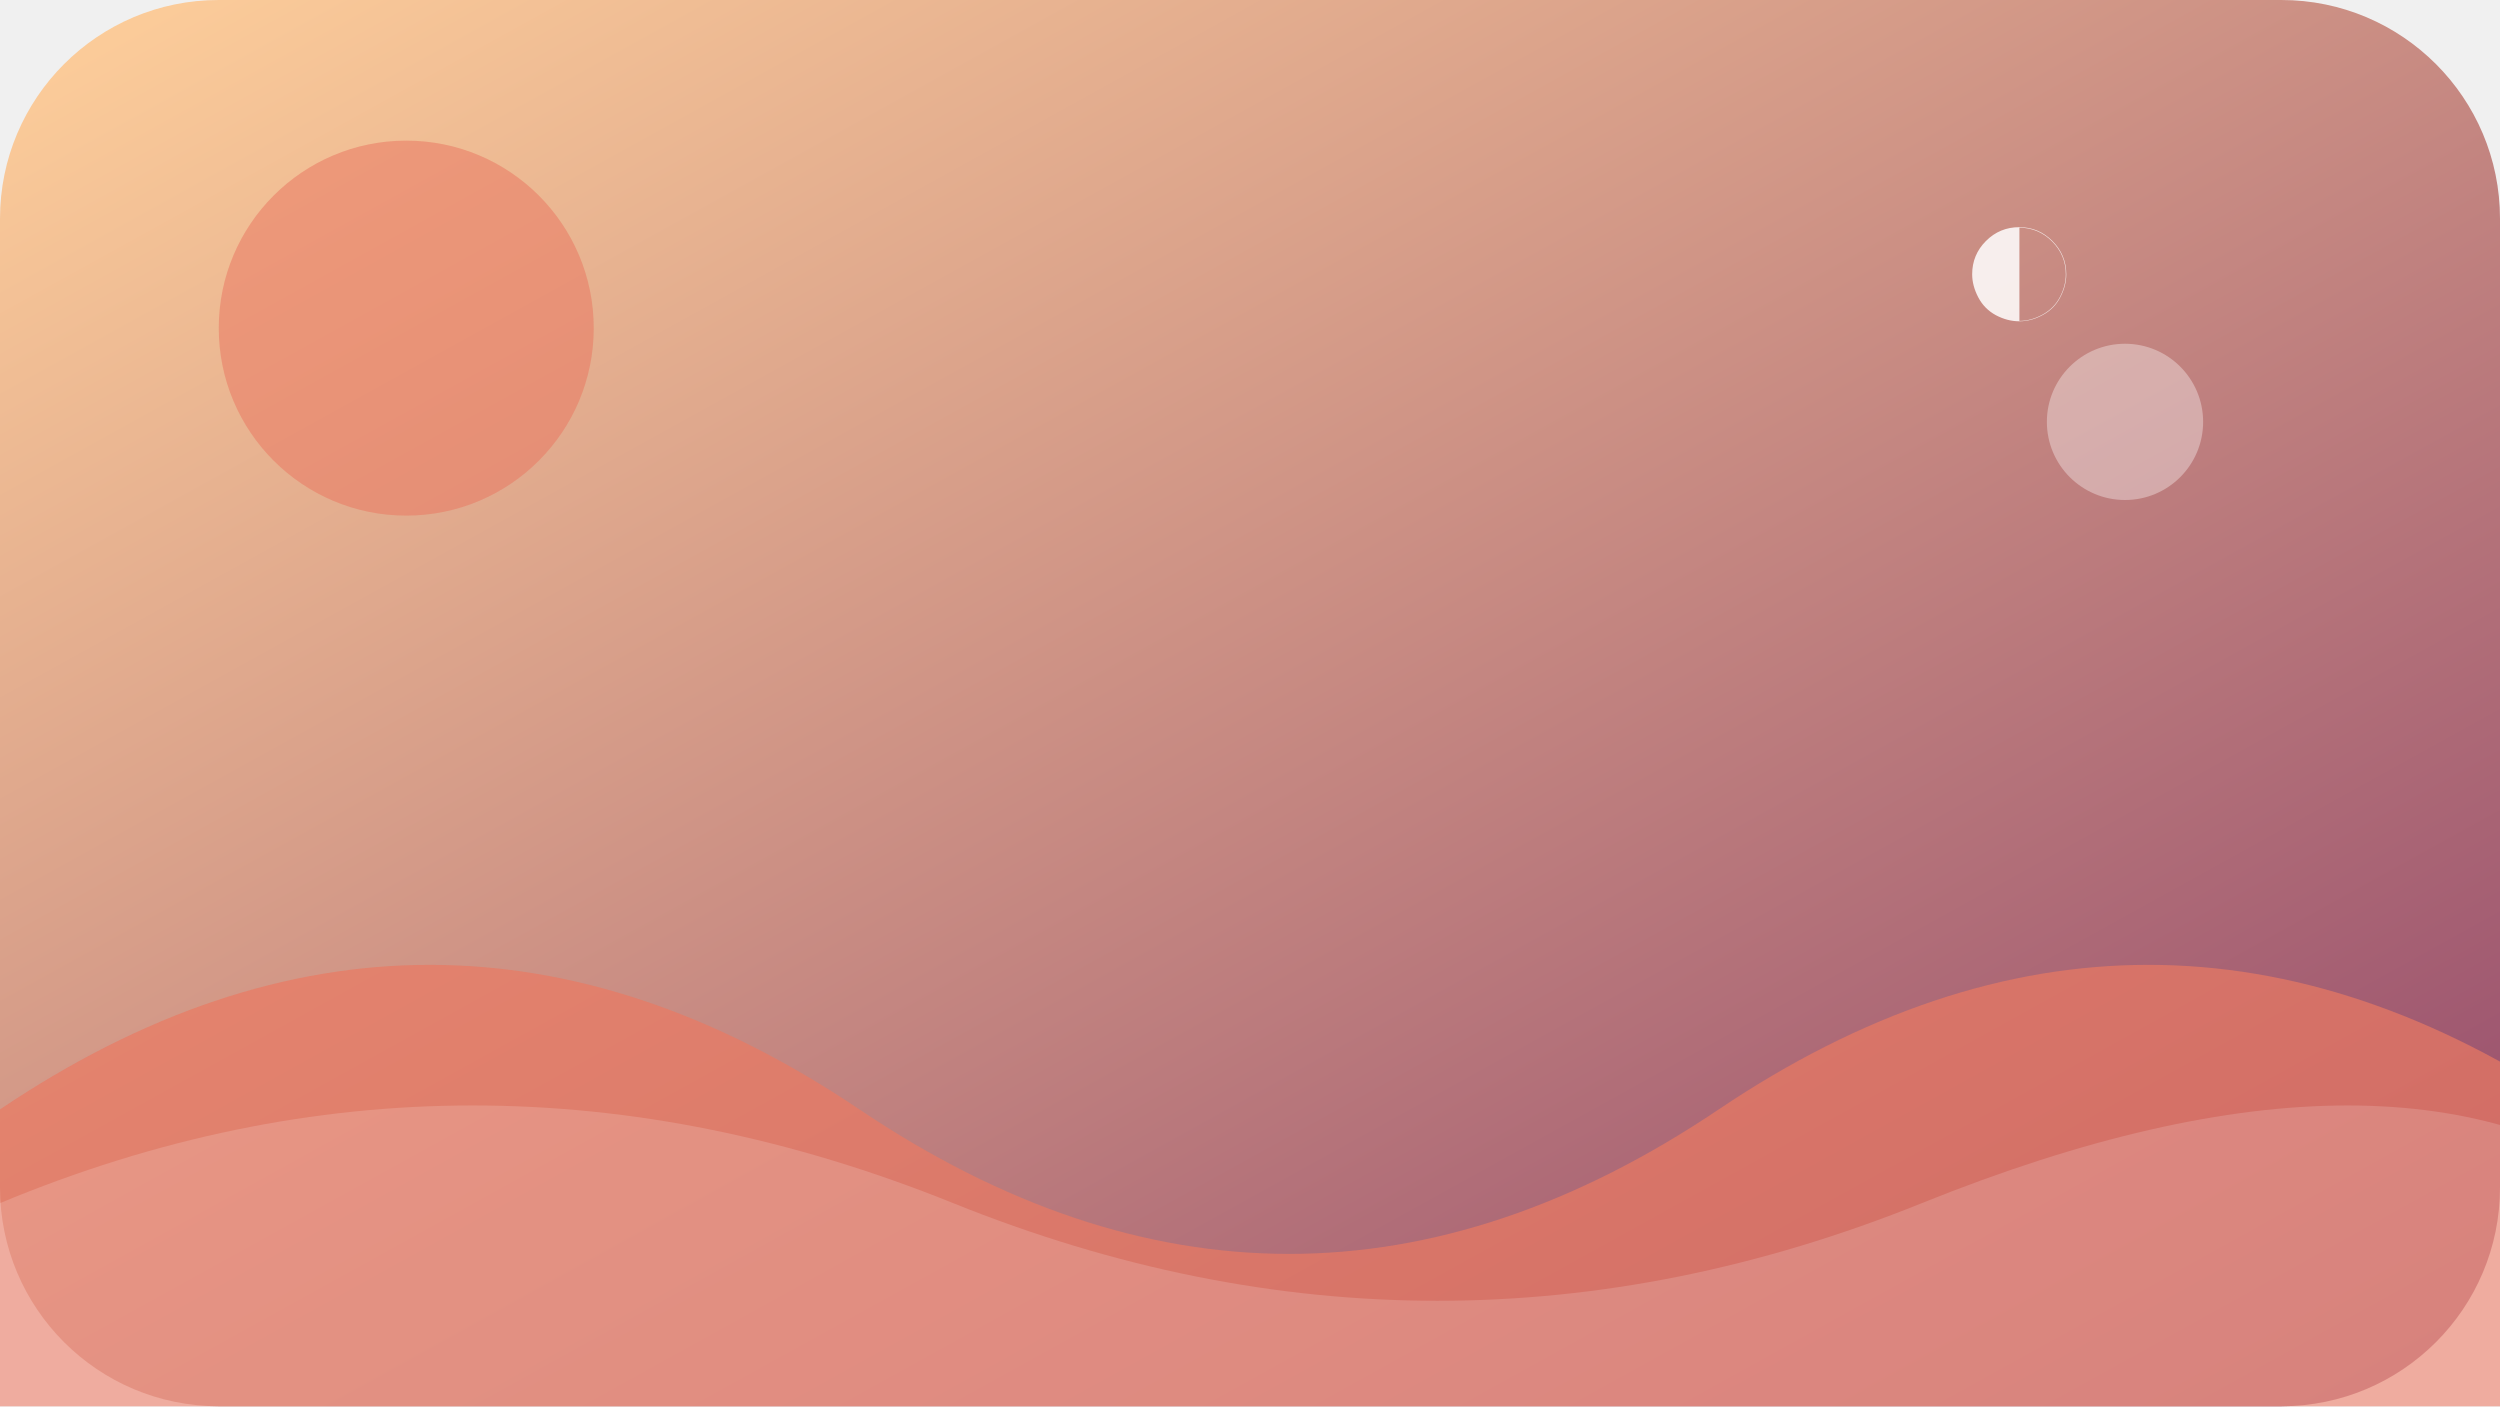
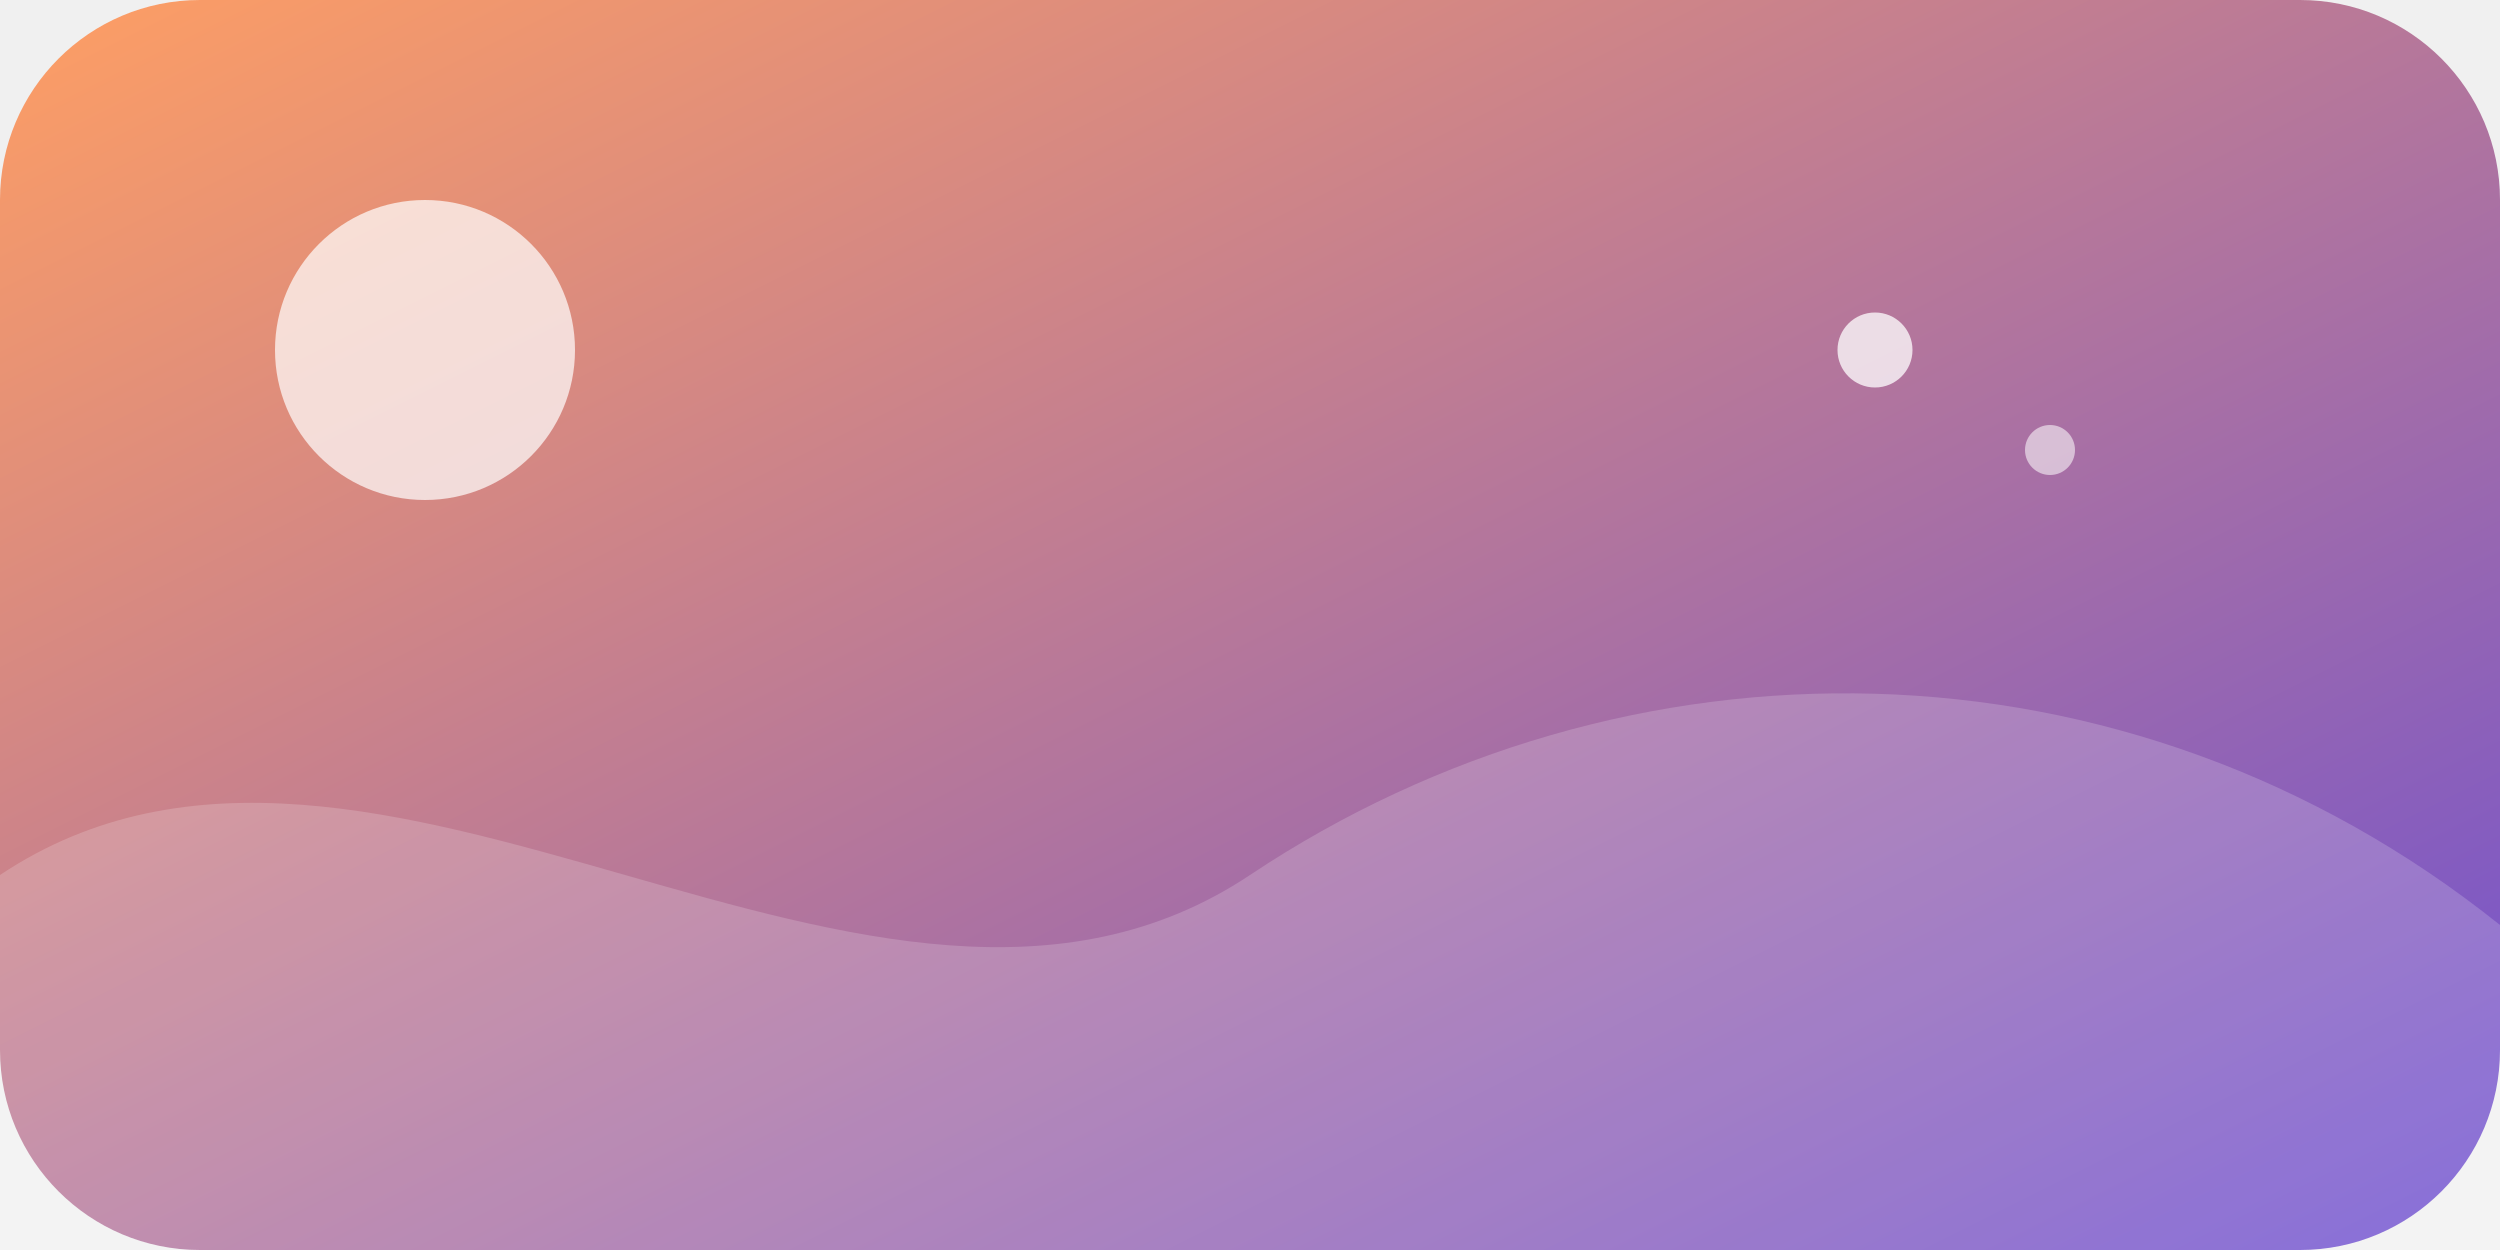
- <svg xmlns="http://www.w3.org/2000/svg" width="320" height="180" viewBox="0 0 320 180">
+ <svg xmlns="http://www.w3.org/2000/svg" viewBox="0 0 200 100">
  <defs>
    <linearGradient id="g" x1="0" y1="0" x2="1" y2="1">
-       <stop stop-color="#ffd09b" />
-       <stop offset="1" stop-color="#91466a" />
+       <stop offset="0" stop-color="#ff9f63" />
+       <stop offset="1" stop-color="#6c4fd2" />
    </linearGradient>
  </defs>
-   <rect width="320" height="180" rx="28" fill="url(#g)" />
-   <circle cx="52" cy="42" r="24" fill="#e97962" opacity=".55" />
-   <circle cx="272" cy="54" r="10" fill="#fff" opacity=".35" />
-   <path d="M0 142 Q55 105 110 142 T220 142 T330 142 V180 H0Z" fill="#e97962" opacity=".7" />
-   <path d="M0 154 Q60 129 122 154 T246 154 T340 154 V180 H0Z" fill="#fff" opacity=".16" />
-   <text x="250" y="43" font-size="28" fill="#fff" opacity=".85">◐</text>
+   <rect width="200" height="100" rx="16" fill="url(#g)" />
+   <circle cx="34" cy="28" r="12" fill="rgba(255,255,255,.7)" />
+   <path d="M0 70 C 30 50, 70 90, 100 70 S 170 50, 200 74 L200 100 L0 100 Z" fill="rgba(255,255,255,.18)" />
+   <circle cx="150" cy="28" r="3" fill="white" opacity=".75" />
+   <circle cx="164" cy="36" r="2" fill="white" opacity=".55" />
</svg>
